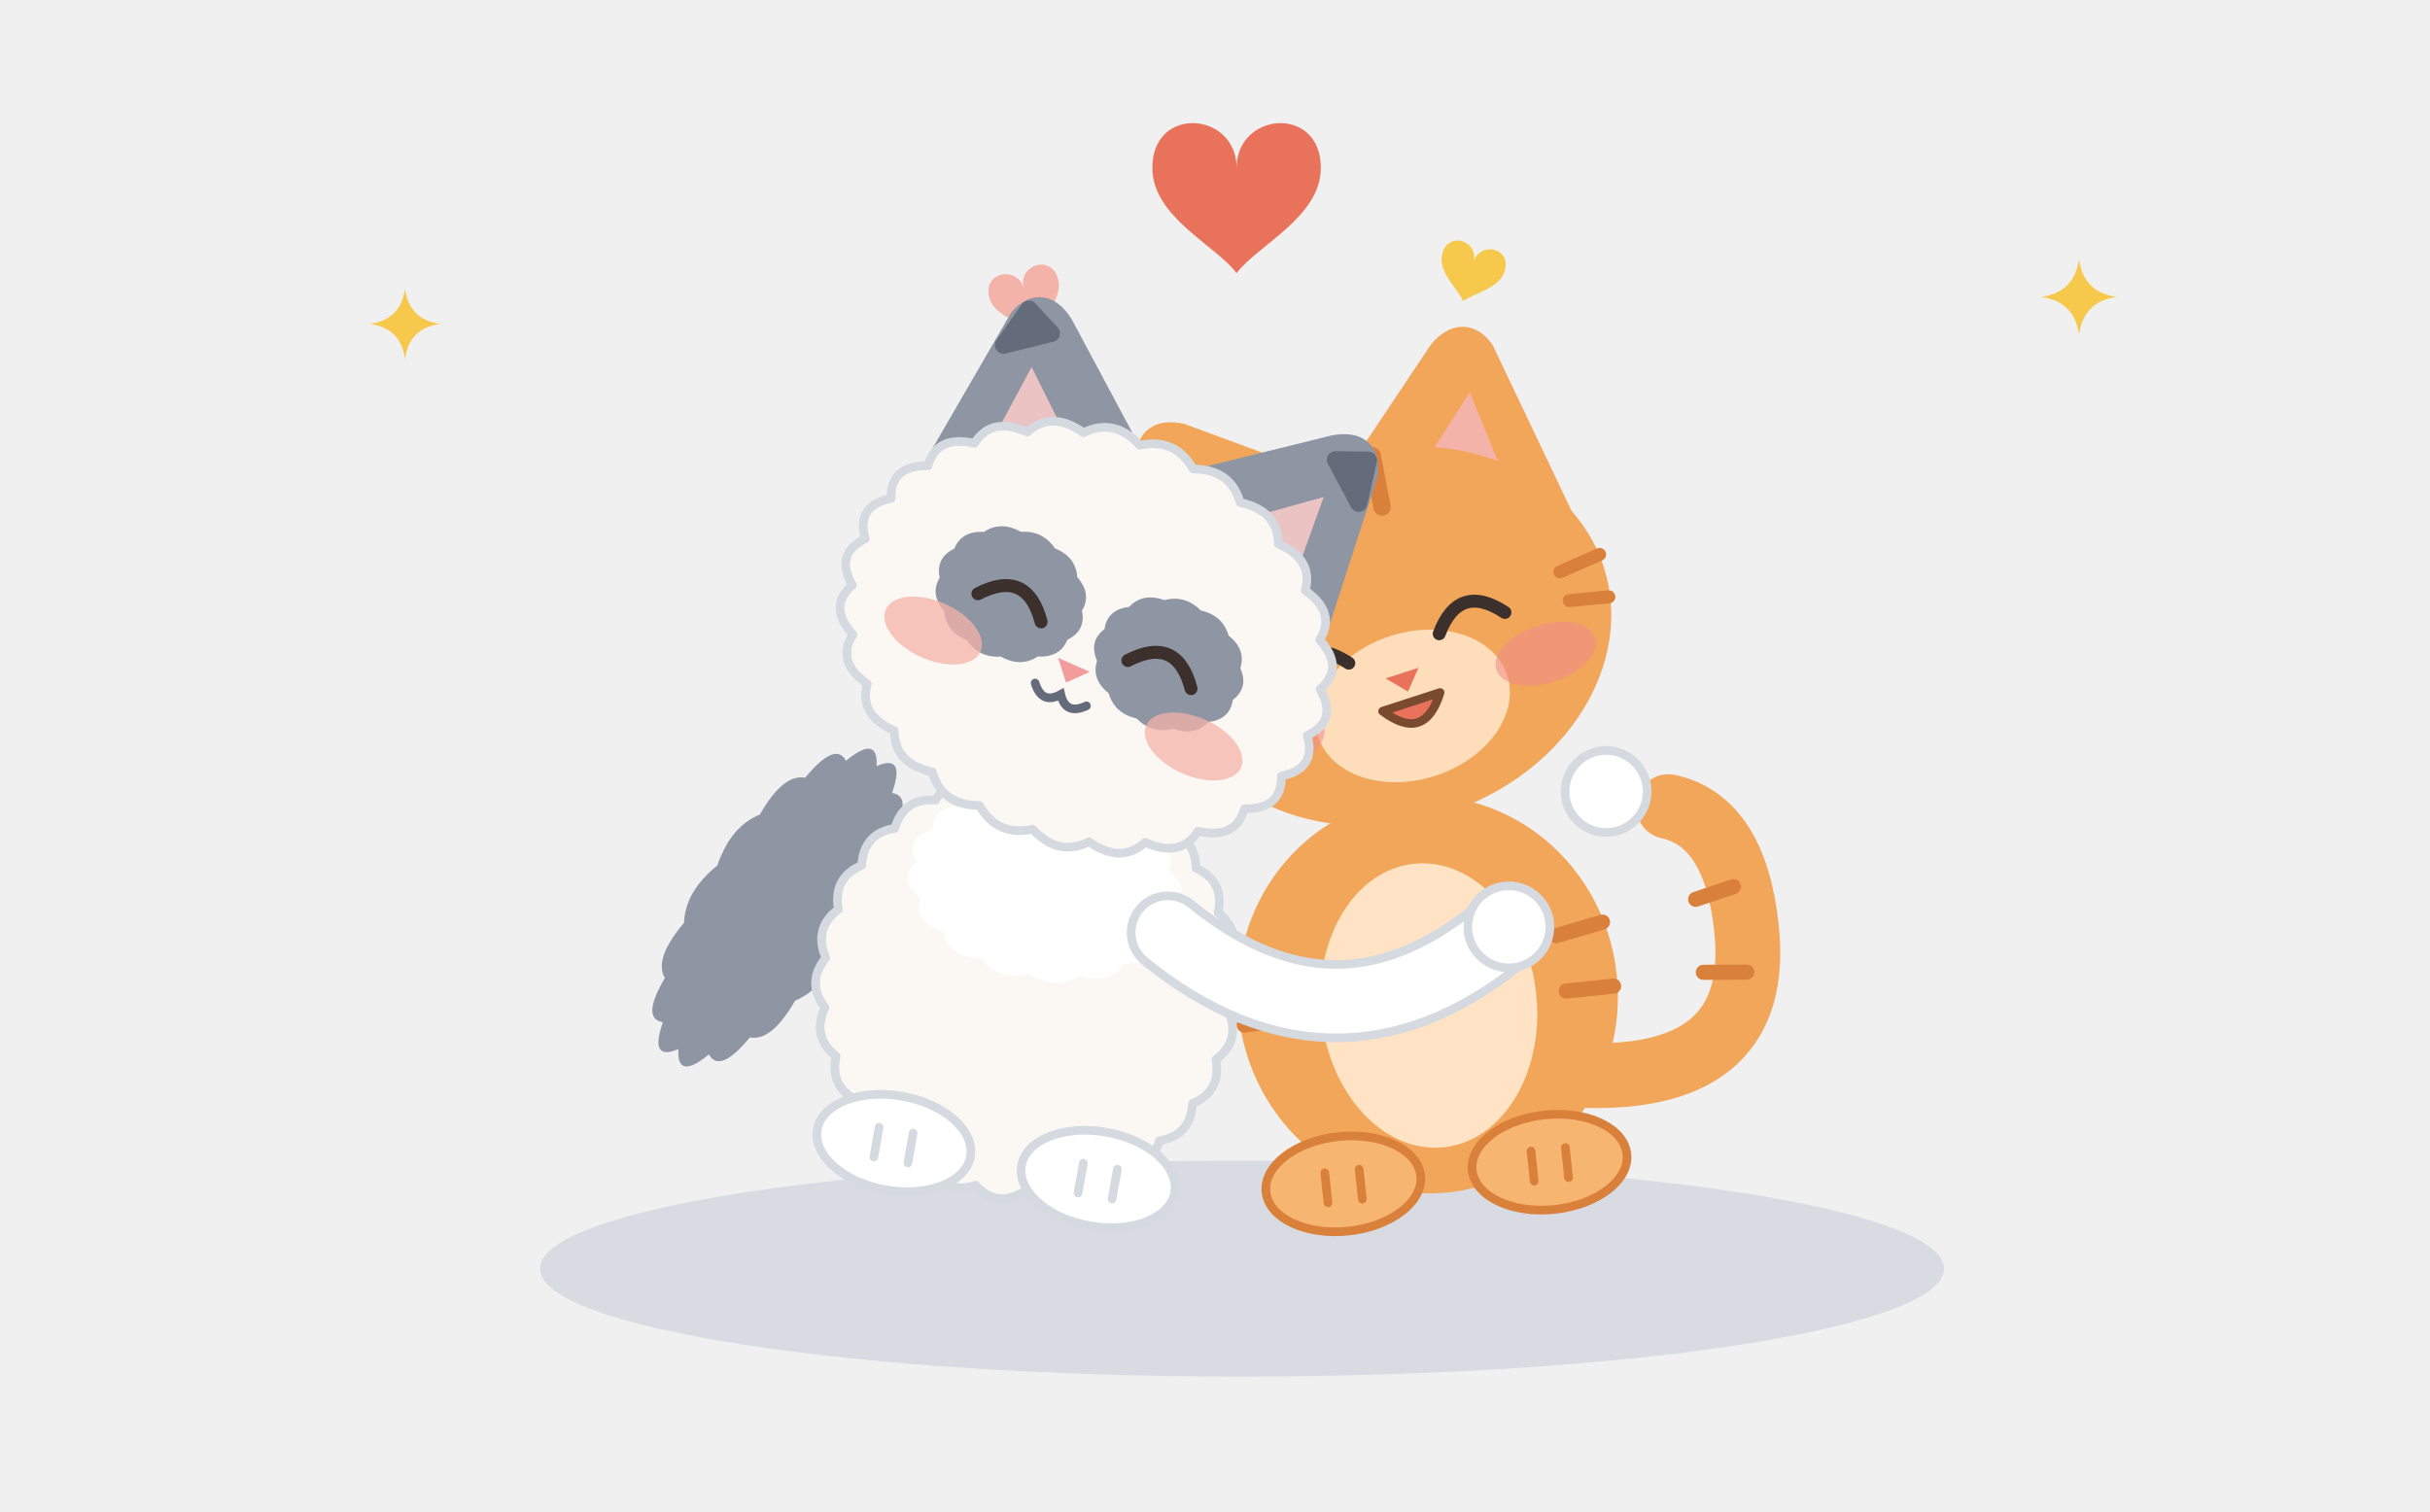
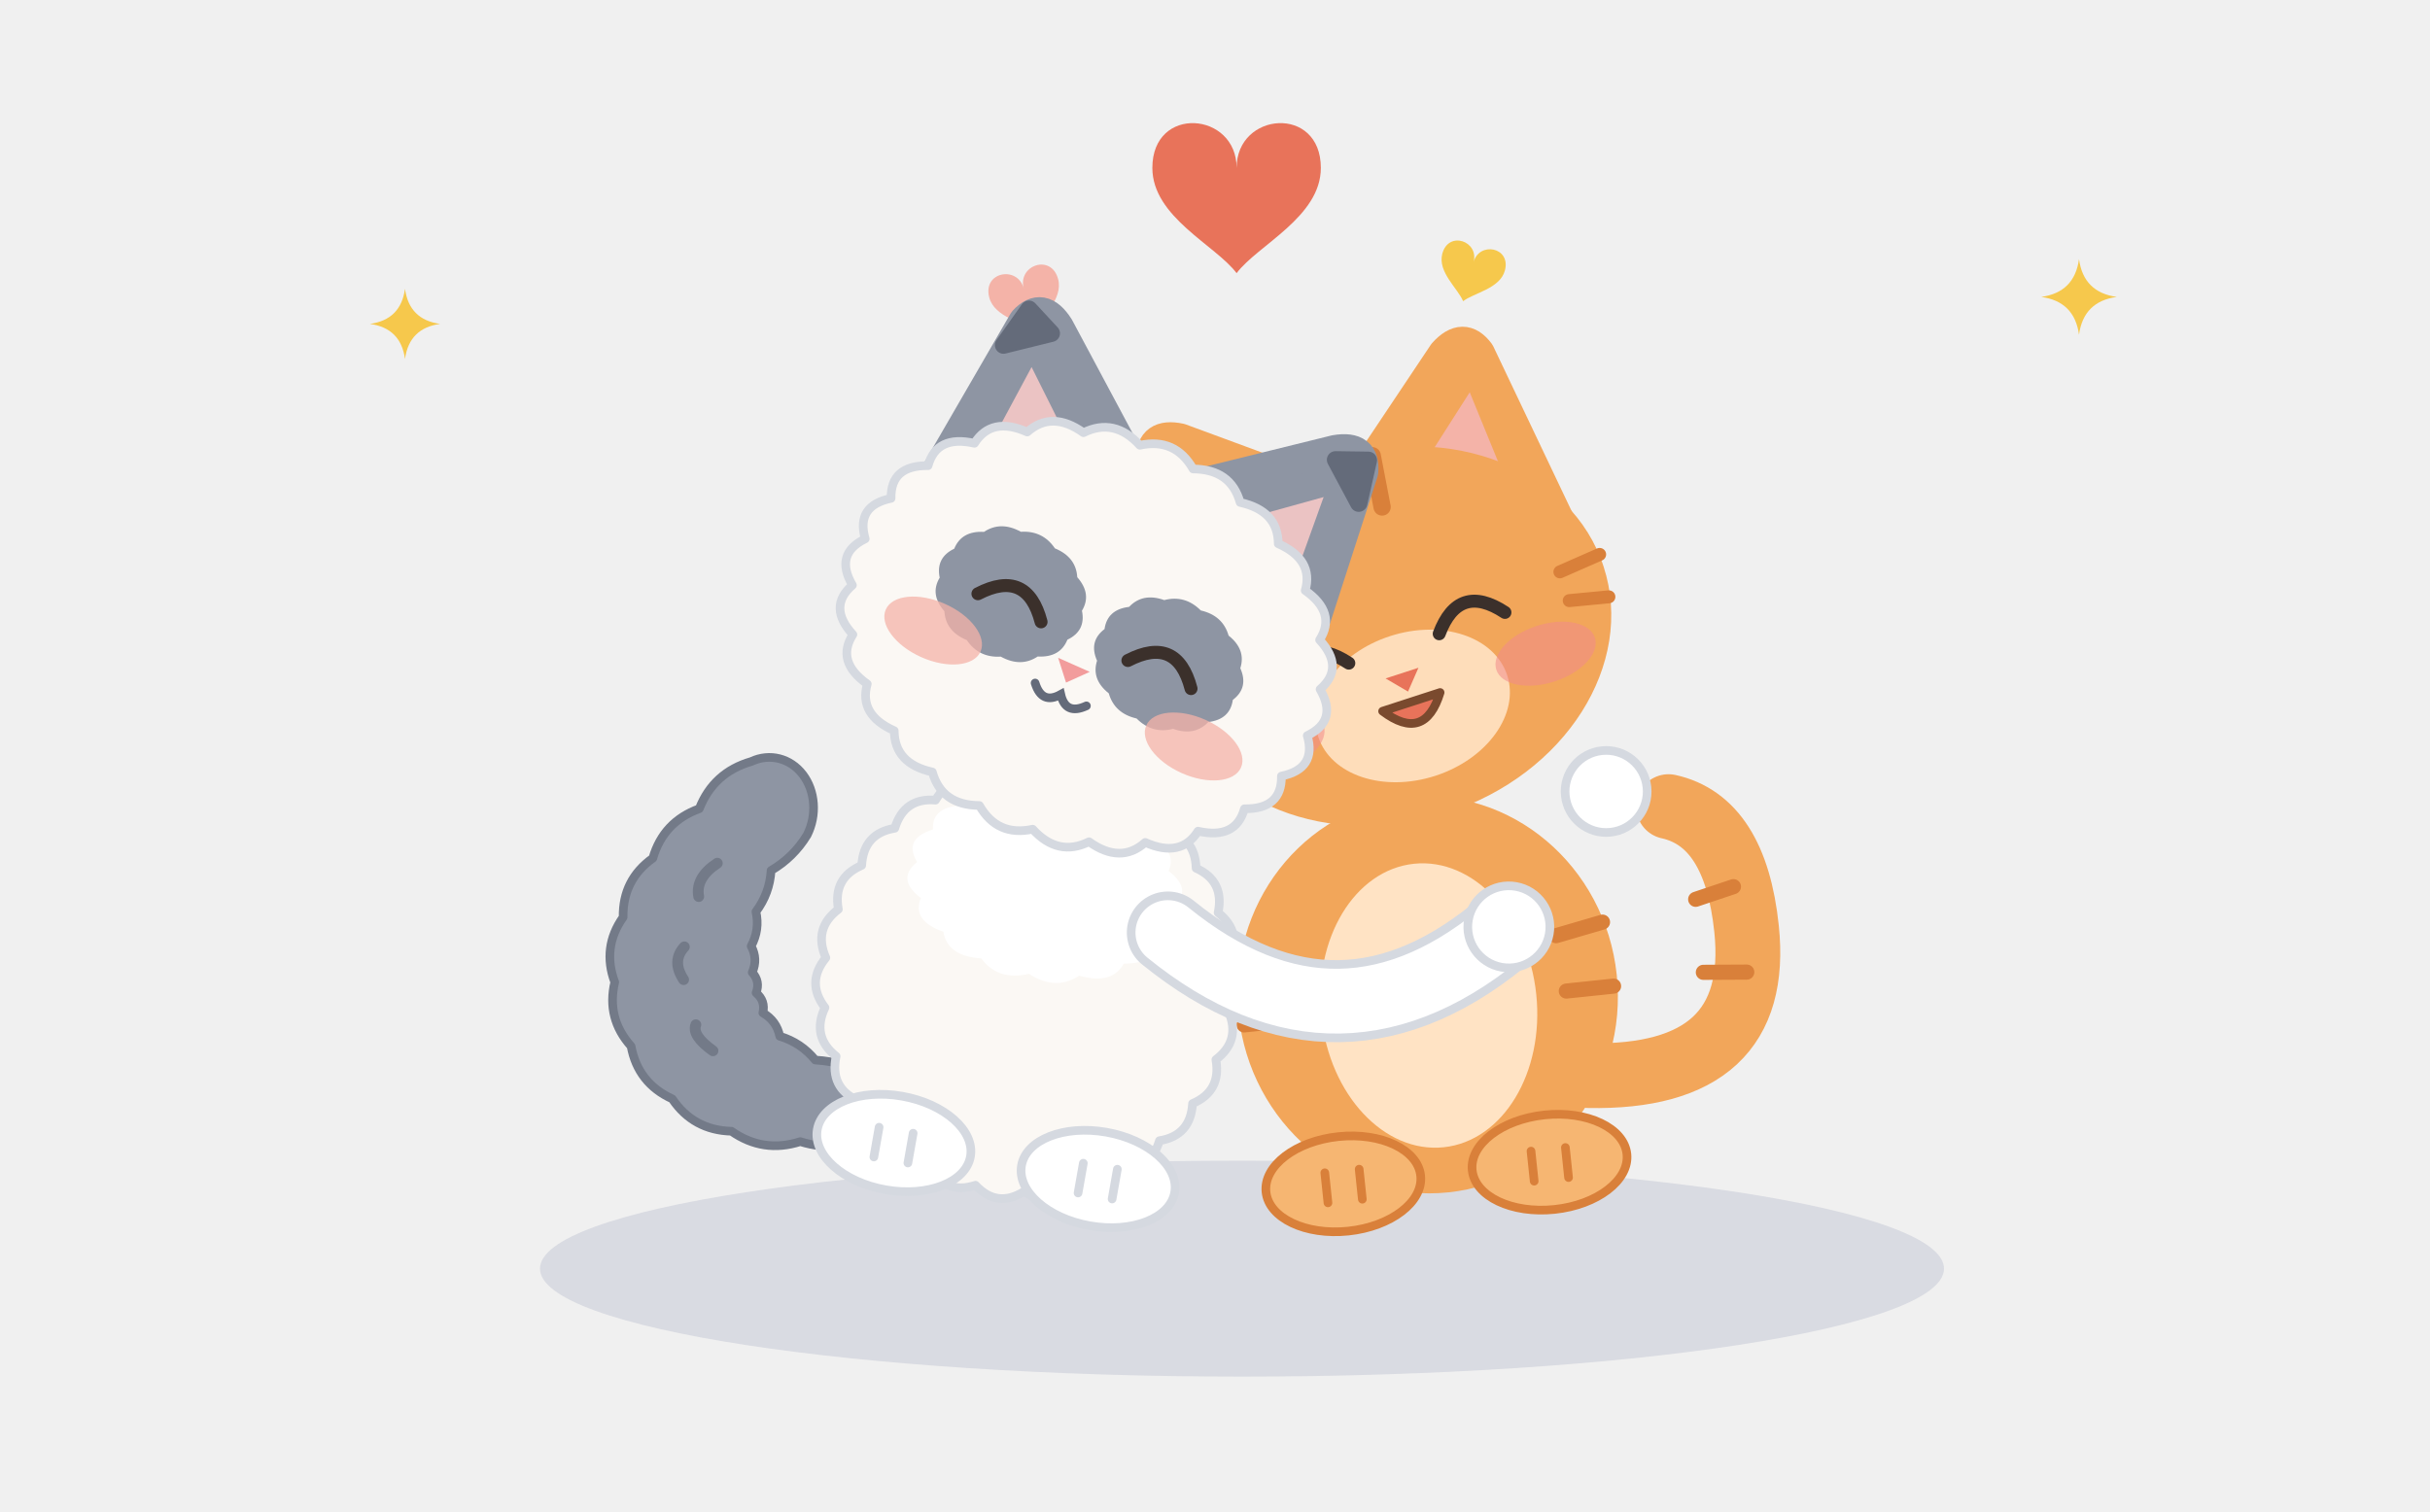
<svg xmlns="http://www.w3.org/2000/svg" width="900" height="560" viewBox="0 0 900 560">
  <ellipse cx="460" cy="470" rx="260" ry="40" fill="#2B3A75" opacity="0.12" />
  <path transform="translate(458 70) rotate(0) scale(1.3)" d="M0 -6 C0 -22 -24 -24 -24 -6 C-24 8 -6 16 0 24 C6 16 24 8 24 -6 C24 -24 0 -22 0 -6Z" fill="#E8735A" opacity="1" />
  <path transform="translate(380 110) rotate(-15) scale(0.55)" d="M0 -6 C0 -22 -24 -24 -24 -6 C-24 8 -6 16 0 24 C6 16 24 8 24 -6 C24 -24 0 -22 0 -6Z" fill="#F4B3A8" opacity="1" />
  <path transform="translate(545 100) rotate(15) scale(0.5)" d="M0 -6 C0 -22 -24 -24 -24 -6 C-24 8 -6 16 0 24 C6 16 24 8 24 -6 C24 -24 0 -22 0 -6Z" fill="#F6C84C" opacity="1" />
  <path transform="translate(150 120) scale(1.3)" d="M0 -10 Q1.2 -1.2 10 0 Q1.2 1.2 0 10 Q-1.2 1.2 -10 0 Q-1.2 -1.2 0 -10Z" fill="#F6C84C" />
  <path transform="translate(770 110) scale(1.4)" d="M0 -10 Q1.2 -1.2 10 0 Q1.2 1.2 0 10 Q-1.2 1.2 -10 0 Q-1.2 -1.2 0 -10Z" fill="#F6C84C" />
  <g transform="translate(520 285) scale(0.8) rotate(-6)">
    <g transform="scale(1 1)">
      <path d="M70 150 Q150 160 150 90 Q150 40 120 30" fill="none" stroke="#F2A65A" stroke-width="30" stroke-linecap="round" />
      <path d="M146 70 L128 74 M148 110 L128 108" stroke="#D9803A" stroke-width="7" stroke-linecap="round" />
    </g>
    <ellipse cx="0" cy="105" rx="88" ry="92" fill="#F2A65A" />
    <ellipse cx="0" cy="110" rx="50" ry="66" fill="#FFE3C4" />
    <path d="M-84 80 L-62 84 M-86 110 L-64 110 M84 80 L62 84 M86 110 L64 110" stroke="#D9803A" stroke-width="7" stroke-linecap="round" />
    <ellipse cx="-48" cy="188" rx="36" ry="22" fill="#F6B672" stroke="#D9803A" stroke-width="4" />
    <path d="M-56 182 L-56 196 M-40 182 L-40 196" stroke="#D9803A" stroke-width="4" stroke-linecap="round" />
    <ellipse cx="48" cy="188" rx="36" ry="22" fill="#F6B672" stroke="#D9803A" stroke-width="4" />
    <path d="M40 182 L40 196 M56 182 L56 196" stroke="#D9803A" stroke-width="4" stroke-linecap="round" />
    <g transform="translate(0 -62) rotate(-12)">
      <g transform="scale(1 1)">
        <path d="M-92 -20 L-80 -112 Q-76 -124 -64 -117 L-12 -76Z" fill="#F2A65A" stroke="#F2A65A" stroke-width="14" stroke-linejoin="round" />
        <path d="M-74 -42 L-70 -96 L-36 -68Z" fill="#F4B3A8" />
      </g>
      <g transform="scale(-1 1)">
        <path d="M-92 -20 L-80 -112 Q-76 -124 -64 -117 L-12 -76Z" fill="#F2A65A" stroke="#F2A65A" stroke-width="14" stroke-linejoin="round" />
        <path d="M-74 -42 L-70 -96 L-36 -68Z" fill="#F4B3A8" />
      </g>
      <ellipse cx="0" cy="0" rx="104" ry="86" fill="#F2A65A" />
      <ellipse cx="0" cy="34" rx="46" ry="34" fill="#FFE3C4" opacity=".9" />
      <g stroke="#D9803A" stroke-width="8" stroke-linecap="round">
        <line x1="-18" y1="-82" x2="-15" y2="-58" />
        <line x1="0" y1="-85" x2="0" y2="-56" />
        <line x1="18" y1="-82" x2="15" y2="-58" />
      </g>
      <path d="M-104 -6 L-84 -4 M-102 14 L-84 10 M104 -6 L84 -4 M102 14 L84 10" stroke="#D9803A" stroke-width="6" stroke-linecap="round" />
      <path d="M-54 6 Q-38 -14 -22 6" fill="none" stroke="#3B302B" stroke-width="6" stroke-linecap="round" />
      <path d="M22 6 Q38 -14 54 6" fill="none" stroke="#3B302B" stroke-width="6" stroke-linecap="round" />
      <ellipse cx="-66" cy="30" rx="24.0" ry="13.5" fill="#F08A8A" opacity=".55" />
      <ellipse cx="66" cy="30" rx="24.0" ry="13.5" fill="#F08A8A" opacity=".55" />
      <path d="M-8 18 L8 18 L0 27Z" fill="#E8735A" />
      <path d="M-14 32 Q0 52 14 32Z" fill="#E8735A" stroke="#7A4A2E" stroke-width="4" stroke-linejoin="round" />
    </g>
  </g>
  <g transform="translate(520 285) scale(0.8) rotate(-6)">
    <circle cx="92" cy="20" r="19" fill="#FFFFFF" stroke="#D5D9E0" stroke-width="4" />
  </g>
  <g transform="translate(395 282) scale(0.8) rotate(10)">
    <g transform="scale(-1 1)">
-       <g transform="translate(120 90) rotate(-25)">
-         <path d="M34.0 0.0 Q39.3 18.4 31.4 30.6 Q33.4 52.4 24.0 56.6 Q22.3 78.5 13.0 73.9 Q7.8 92.6 0.0 80.0 Q-7.8 92.6 -13.0 73.9 Q-22.3 78.5 -24.0 56.6 Q-33.4 52.4 -31.4 30.6 Q-39.3 18.4 -34.0 0.0 Q-39.3 -18.4 -31.4 -30.6 Q-33.4 -52.4 -24.0 -56.6 Q-22.3 -78.5 -13.0 -73.9 Q-7.8 -92.6 -0.0 -80.0 Q7.8 -92.6 13.0 -73.9 Q22.3 -78.5 24.0 -56.6 Q33.4 -52.4 31.4 -30.6 Q39.3 -18.4 34.0 0.0Z" fill="#8E95A3" />
-       </g>
+       <path d="M57.1 184.7 Q71.6 197.4 90.8 194.9 Q106.7 203.3 123.0 195.7 Q140.4 198.3 152.6 185.7 Q169.5 181.3 175.6 165.0 Q189.2 154.3 188.2 137.1 Q196.9 122.3 189.6 106.8 Q192.9 89.8 180.8 77.5 Q178.9 60.0 163.6 51.2 Q160.0 33.5 143.7 25.5 A21.4 24.6 0 0 0 112.3 54.5 Q116.7 65.8 125.9 73.6 Q124.7 84.1 129.5 93.6 Q126.2 101.5 128.9 109.7 Q124.7 115.0 126.3 121.6 Q121.8 125.1 122.9 130.6 Q117.9 133.5 118.2 139.2 Q111.3 141.7 108.6 148.5 Q98.4 149.7 90.5 156.5 Q76.4 154.9 62.9 159.3Z" fill="#8E95A3" stroke="#737A88" stroke-width="4" stroke-linejoin="round" />
+       <path d="M137.9 160.5 Q148.8 155.3 147.8 150.0" fill="none" stroke="#737A88" stroke-width="5" stroke-linecap="round" />
+       <path d="M157.0 130.4 Q164.1 122.9 159.3 115.4" fill="none" stroke="#737A88" stroke-width="5" stroke-linecap="round" />
+       <path d="M156.8 91.3 Q159.9 83.0 151.0 74.6" fill="none" stroke="#737A88" stroke-width="5" stroke-linecap="round" />
    </g>
    <path d="M92.1 124.1 Q97.2 138.0 85.0 146.0 Q86.7 160.8 72.9 165.6 Q71.1 180.4 56.6 181.7 Q51.4 195.5 37.0 193.3 Q28.6 205.5 15.2 199.7 Q4.3 209.5 -7.4 200.7 Q-20.4 207.6 -29.6 196.1 Q-43.8 199.6 -50.1 186.2 Q-64.7 186.1 -67.7 171.6 Q-81.8 168.0 -81.3 153.1 Q-94.2 146.1 -90.3 131.8 Q-101.1 121.9 -93.9 109.0 Q-102.1 96.7 -92.1 85.9 Q-97.2 72.0 -85.0 64.0 Q-86.7 49.2 -72.9 44.4 Q-71.1 29.6 -56.6 28.3 Q-51.4 14.5 -37.0 16.7 Q-28.6 4.5 -15.2 10.3 Q-4.3 0.5 7.4 9.3 Q20.4 2.4 29.6 13.9 Q43.8 10.4 50.1 23.8 Q64.7 23.9 67.7 38.4 Q81.8 42.0 81.3 56.9 Q94.2 63.9 90.3 78.2 Q101.1 88.1 93.9 101.0 Q102.1 113.3 92.1 124.1Z" fill="#FBF8F4" stroke="#D5D9E0" stroke-width="4" stroke-linejoin="round" />
    <path d="M60.0 58.0 Q68.3 67.5 55.4 74.1 Q57.9 85.1 42.4 87.7 Q38.7 98.5 23.0 96.8 Q13.6 105.8 0.0 100.0 Q-13.6 105.8 -23.0 96.8 Q-38.7 98.5 -42.4 87.7 Q-57.9 85.1 -55.4 74.1 Q-68.3 67.5 -60.0 58.0 Q-68.3 48.5 -55.4 41.9 Q-57.9 30.9 -42.4 28.3 Q-38.7 17.5 -23.0 19.2 Q-13.6 10.2 -0.0 16.0 Q13.6 10.2 23.0 19.2 Q38.7 17.5 42.4 28.3 Q57.9 30.9 55.4 41.9 Q68.3 48.5 60.0 58.0Z" fill="#FFFFFF" />
    <ellipse cx="-48" cy="188" rx="36" ry="22" fill="#FFFFFF" stroke="#D5D9E0" stroke-width="4" />
    <path d="M-56 182 L-56 196 M-40 182 L-40 196" stroke="#D5D9E0" stroke-width="4" stroke-linecap="round" />
    <ellipse cx="48" cy="188" rx="36" ry="22" fill="#FFFFFF" stroke="#D5D9E0" stroke-width="4" />
    <path d="M40 182 L40 196 M56 182 L56 196" stroke="#D5D9E0" stroke-width="4" stroke-linecap="round" />
    <g transform="translate(0 -62) rotate(14)">
      <g transform="scale(1 1)">
        <path d="M-96 -24 L-86 -118 Q-82 -130 -70 -122 L-16 -80Z" fill="#8E95A3" stroke="#8E95A3" stroke-width="14" stroke-linejoin="round" />
        <path d="M-90 -104 L-86 -124 L-72 -118Z" fill="#646B7A" stroke="#646B7A" stroke-width="8" stroke-linejoin="round" />
        <path d="M-78 -46 L-74 -100 L-40 -72Z" fill="#EBC3C3" />
      </g>
      <g transform="scale(-1 1)">
        <path d="M-96 -24 L-86 -118 Q-82 -130 -70 -122 L-16 -80Z" fill="#8E95A3" stroke="#8E95A3" stroke-width="14" stroke-linejoin="round" />
        <path d="M-90 -104 L-86 -124 L-72 -118Z" fill="#646B7A" stroke="#646B7A" stroke-width="8" stroke-linejoin="round" />
        <path d="M-78 -46 L-74 -100 L-40 -72Z" fill="#EBC3C3" />
      </g>
      <path d="M112.0 4.0 Q122.3 16.2 108.7 26.0 Q115.2 39.9 99.2 46.8 Q101.4 61.5 83.8 65.0 Q81.7 79.7 63.6 79.7 Q57.3 93.6 39.7 90.0 Q29.5 102.3 13.5 95.3 Q-0.0 105.2 -13.5 95.3 Q-29.5 102.3 -39.7 90.0 Q-57.3 93.6 -63.6 79.7 Q-81.7 79.7 -83.8 65.0 Q-101.4 61.5 -99.2 46.8 Q-115.2 39.9 -108.7 26.0 Q-122.3 16.2 -112.0 4.0 Q-122.3 -8.2 -108.7 -18.0 Q-115.2 -31.9 -99.2 -38.8 Q-101.4 -53.5 -83.8 -57.0 Q-81.7 -71.7 -63.6 -71.7 Q-57.3 -85.6 -39.7 -82.0 Q-29.5 -94.3 -13.5 -87.3 Q-0.0 -97.2 13.5 -87.3 Q29.5 -94.3 39.7 -82.0 Q57.3 -85.6 63.6 -71.7 Q81.7 -71.7 83.8 -57.0 Q101.4 -53.5 99.2 -38.8 Q115.2 -31.9 108.7 -18.0 Q122.3 -8.2 112.0 4.0Z" fill="#FBF8F4" stroke="#D5D9E0" stroke-width="4" stroke-linejoin="round" />
      <path d="M-7.5 8.6 Q-7.2 17.6 -16.9 21.3 Q-21.9 29.2 -32.5 28.3 Q-41.5 33.0 -50.0 27.7 Q-60.6 28.0 -64.9 19.7 Q-74.3 15.4 -73.2 6.4 Q-78.7 -1.3 -72.5 -8.6 Q-72.8 -17.6 -63.1 -21.3 Q-58.1 -29.2 -47.5 -28.3 Q-38.5 -33.0 -30.0 -27.7 Q-19.4 -28.0 -15.1 -19.7 Q-5.7 -15.4 -6.8 -6.4 Q-1.3 1.3 -7.5 8.6Z" fill="#8E95A3" />
      <path d="M73.8 2.9 Q76.3 11.7 67.6 16.9 Q64.5 25.6 54.0 26.4 Q46.2 32.6 36.6 28.9 Q26.3 30.9 20.1 23.5 Q10.0 20.9 9.0 11.9 Q1.7 5.3 6.2 -2.9 Q3.7 -11.7 12.4 -16.9 Q15.5 -25.6 26.0 -26.4 Q33.8 -32.6 43.4 -28.9 Q53.7 -30.9 59.9 -23.5 Q70.0 -20.9 71.0 -11.9 Q78.3 -5.3 73.8 2.9Z" fill="#8E95A3" />
      <path d="M-54 6 Q-38 -14 -22 6" fill="none" stroke="#3B302B" stroke-width="6" stroke-linecap="round" />
      <path d="M22 6 Q38 -14 54 6" fill="none" stroke="#3B302B" stroke-width="6" stroke-linecap="round" />
      <ellipse cx="-66" cy="30" rx="24.0" ry="13.5" fill="#F4B3A8" opacity=".75" />
      <ellipse cx="66" cy="30" rx="24.0" ry="13.5" fill="#F4B3A8" opacity=".75" />
      <path d="M-8 18 L8 18 L0 27Z" fill="#F29C9C" />
      <path d="M-13 33 Q-6 41 0 33 Q6 41 13 33" fill="none" stroke="#646B7A" stroke-width="4" stroke-linecap="round" />
    </g>
  </g>
  <g transform="translate(395 282) scale(0.8) rotate(10)">
    <path d="M60 70 Q150 120 215 40" fill="none" stroke="#D5D9E0" stroke-width="38" stroke-linecap="round" />
    <path d="M60 70 Q150 120 215 40" fill="none" stroke="#FFFFFF" stroke-width="30" stroke-linecap="round" />
    <circle cx="215" cy="40" r="19" fill="#FFFFFF" stroke="#D5D9E0" stroke-width="4" />
  </g>
</svg>
